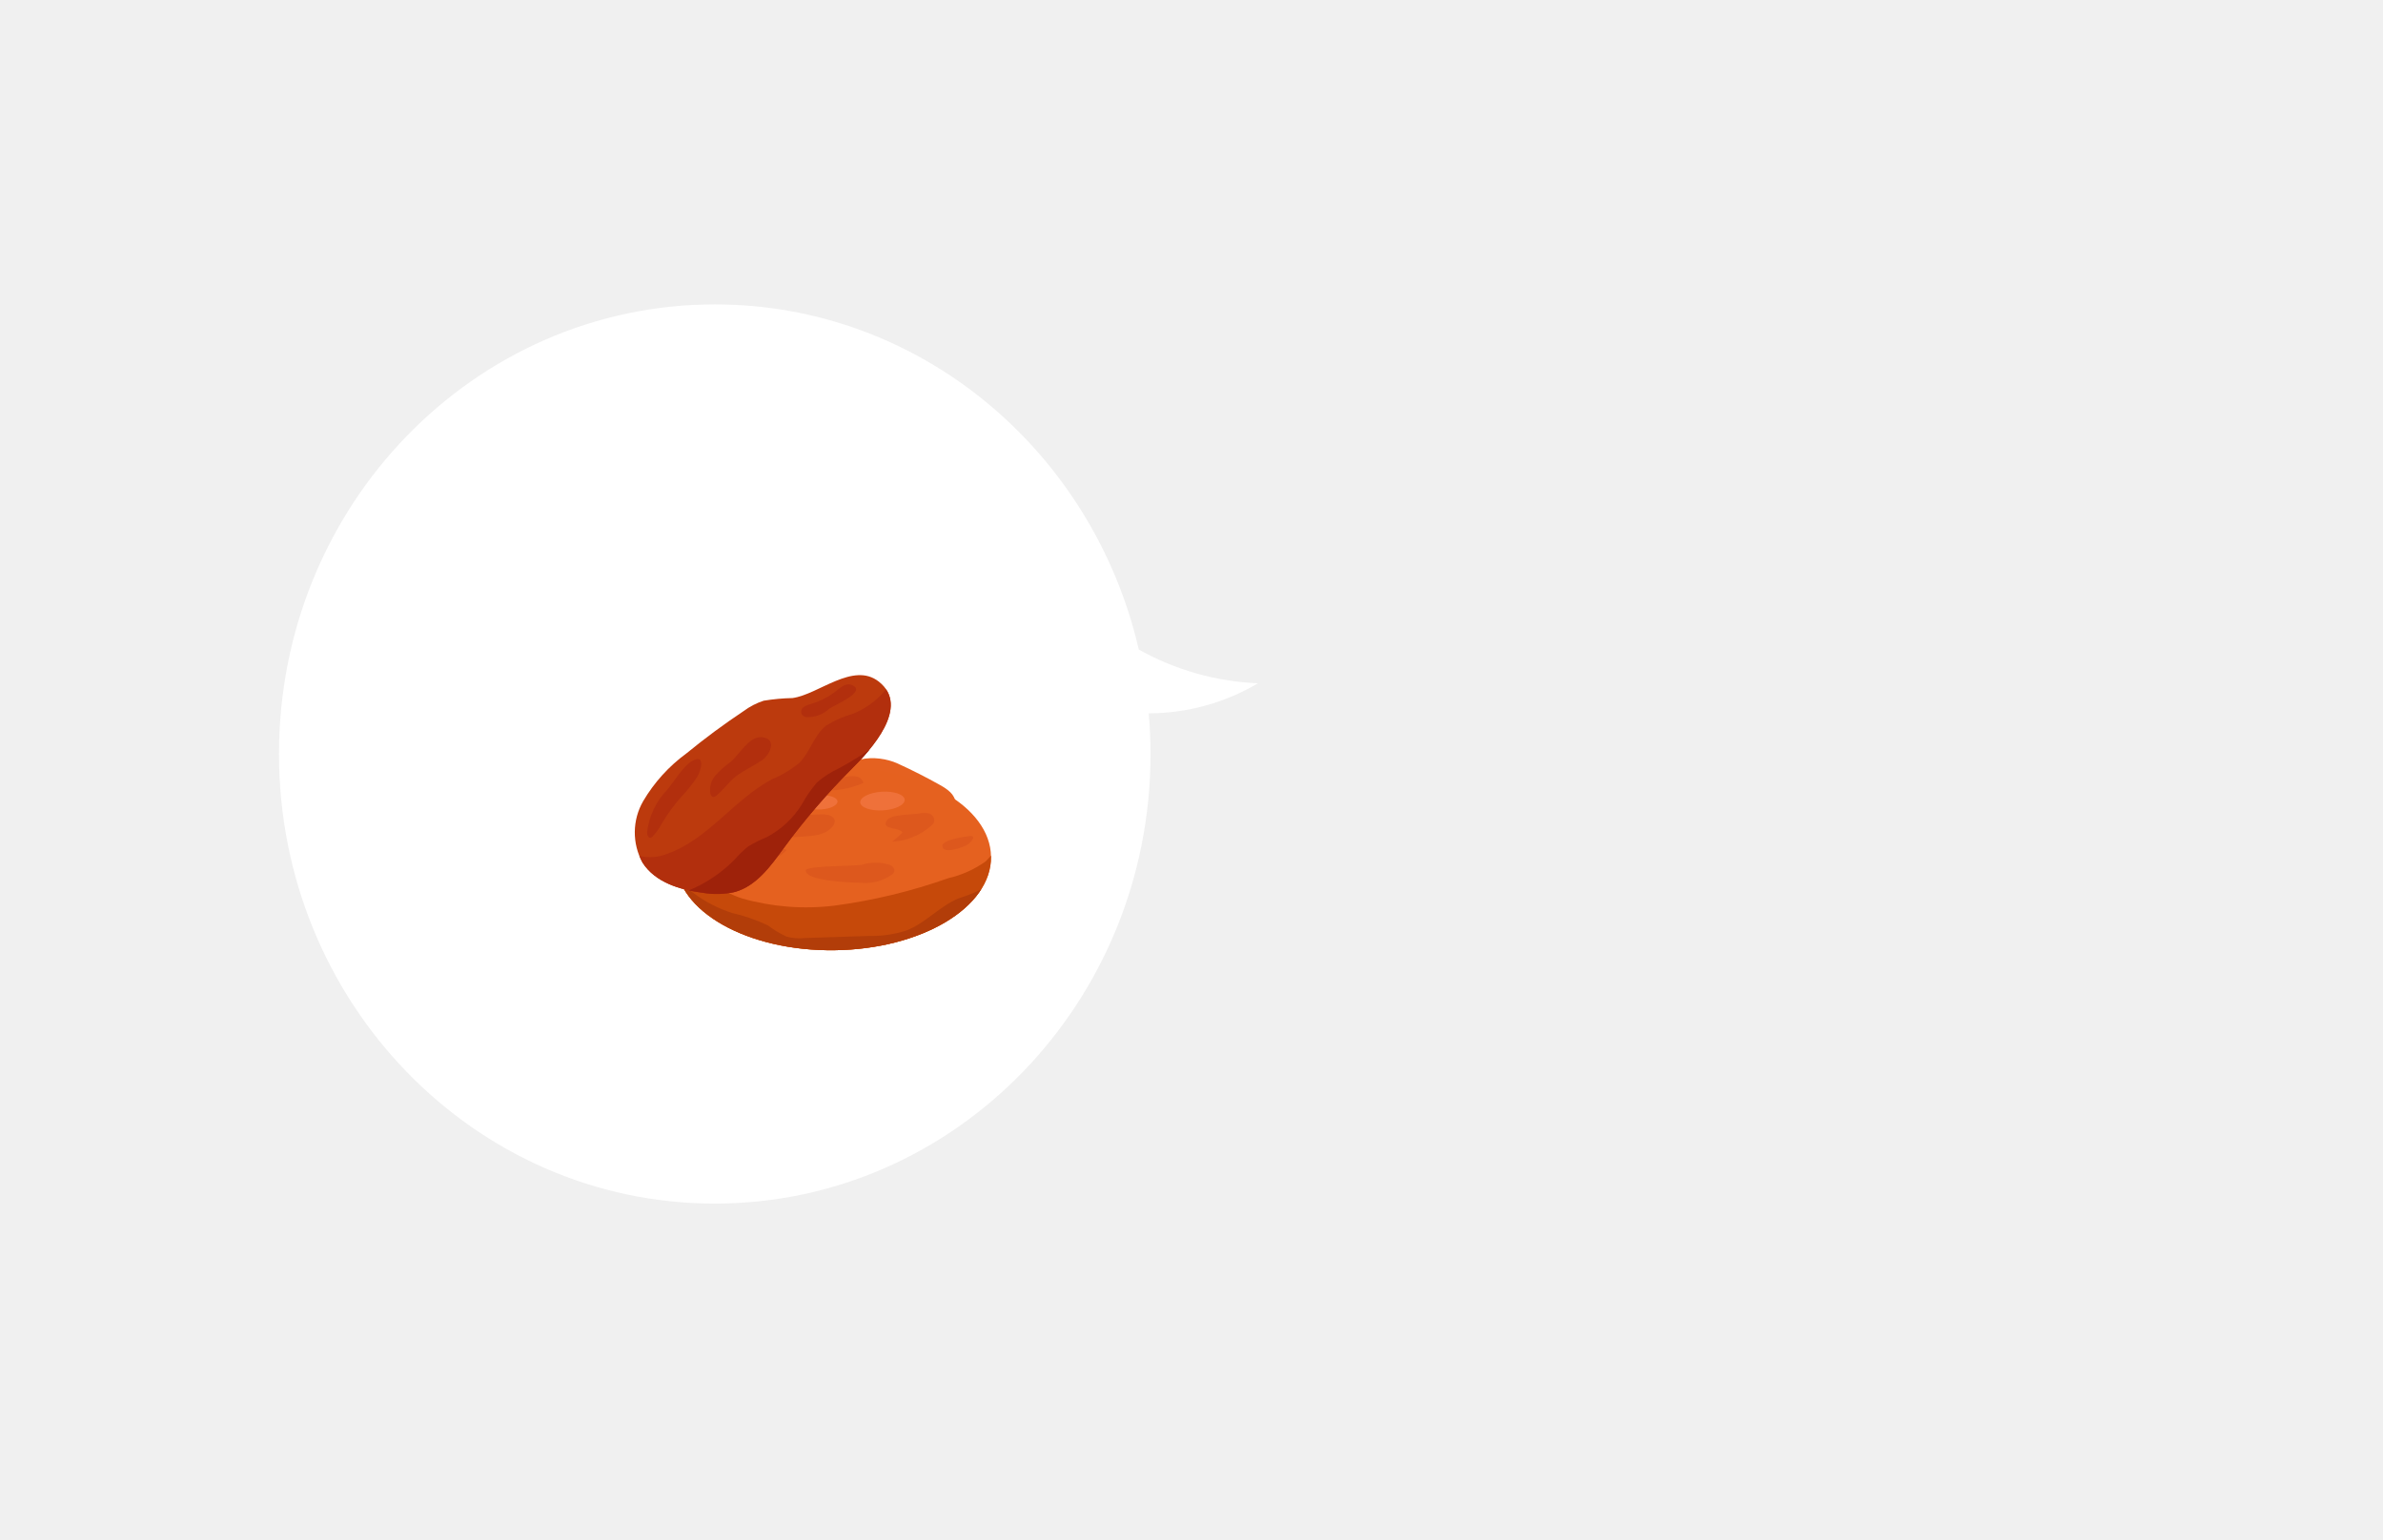
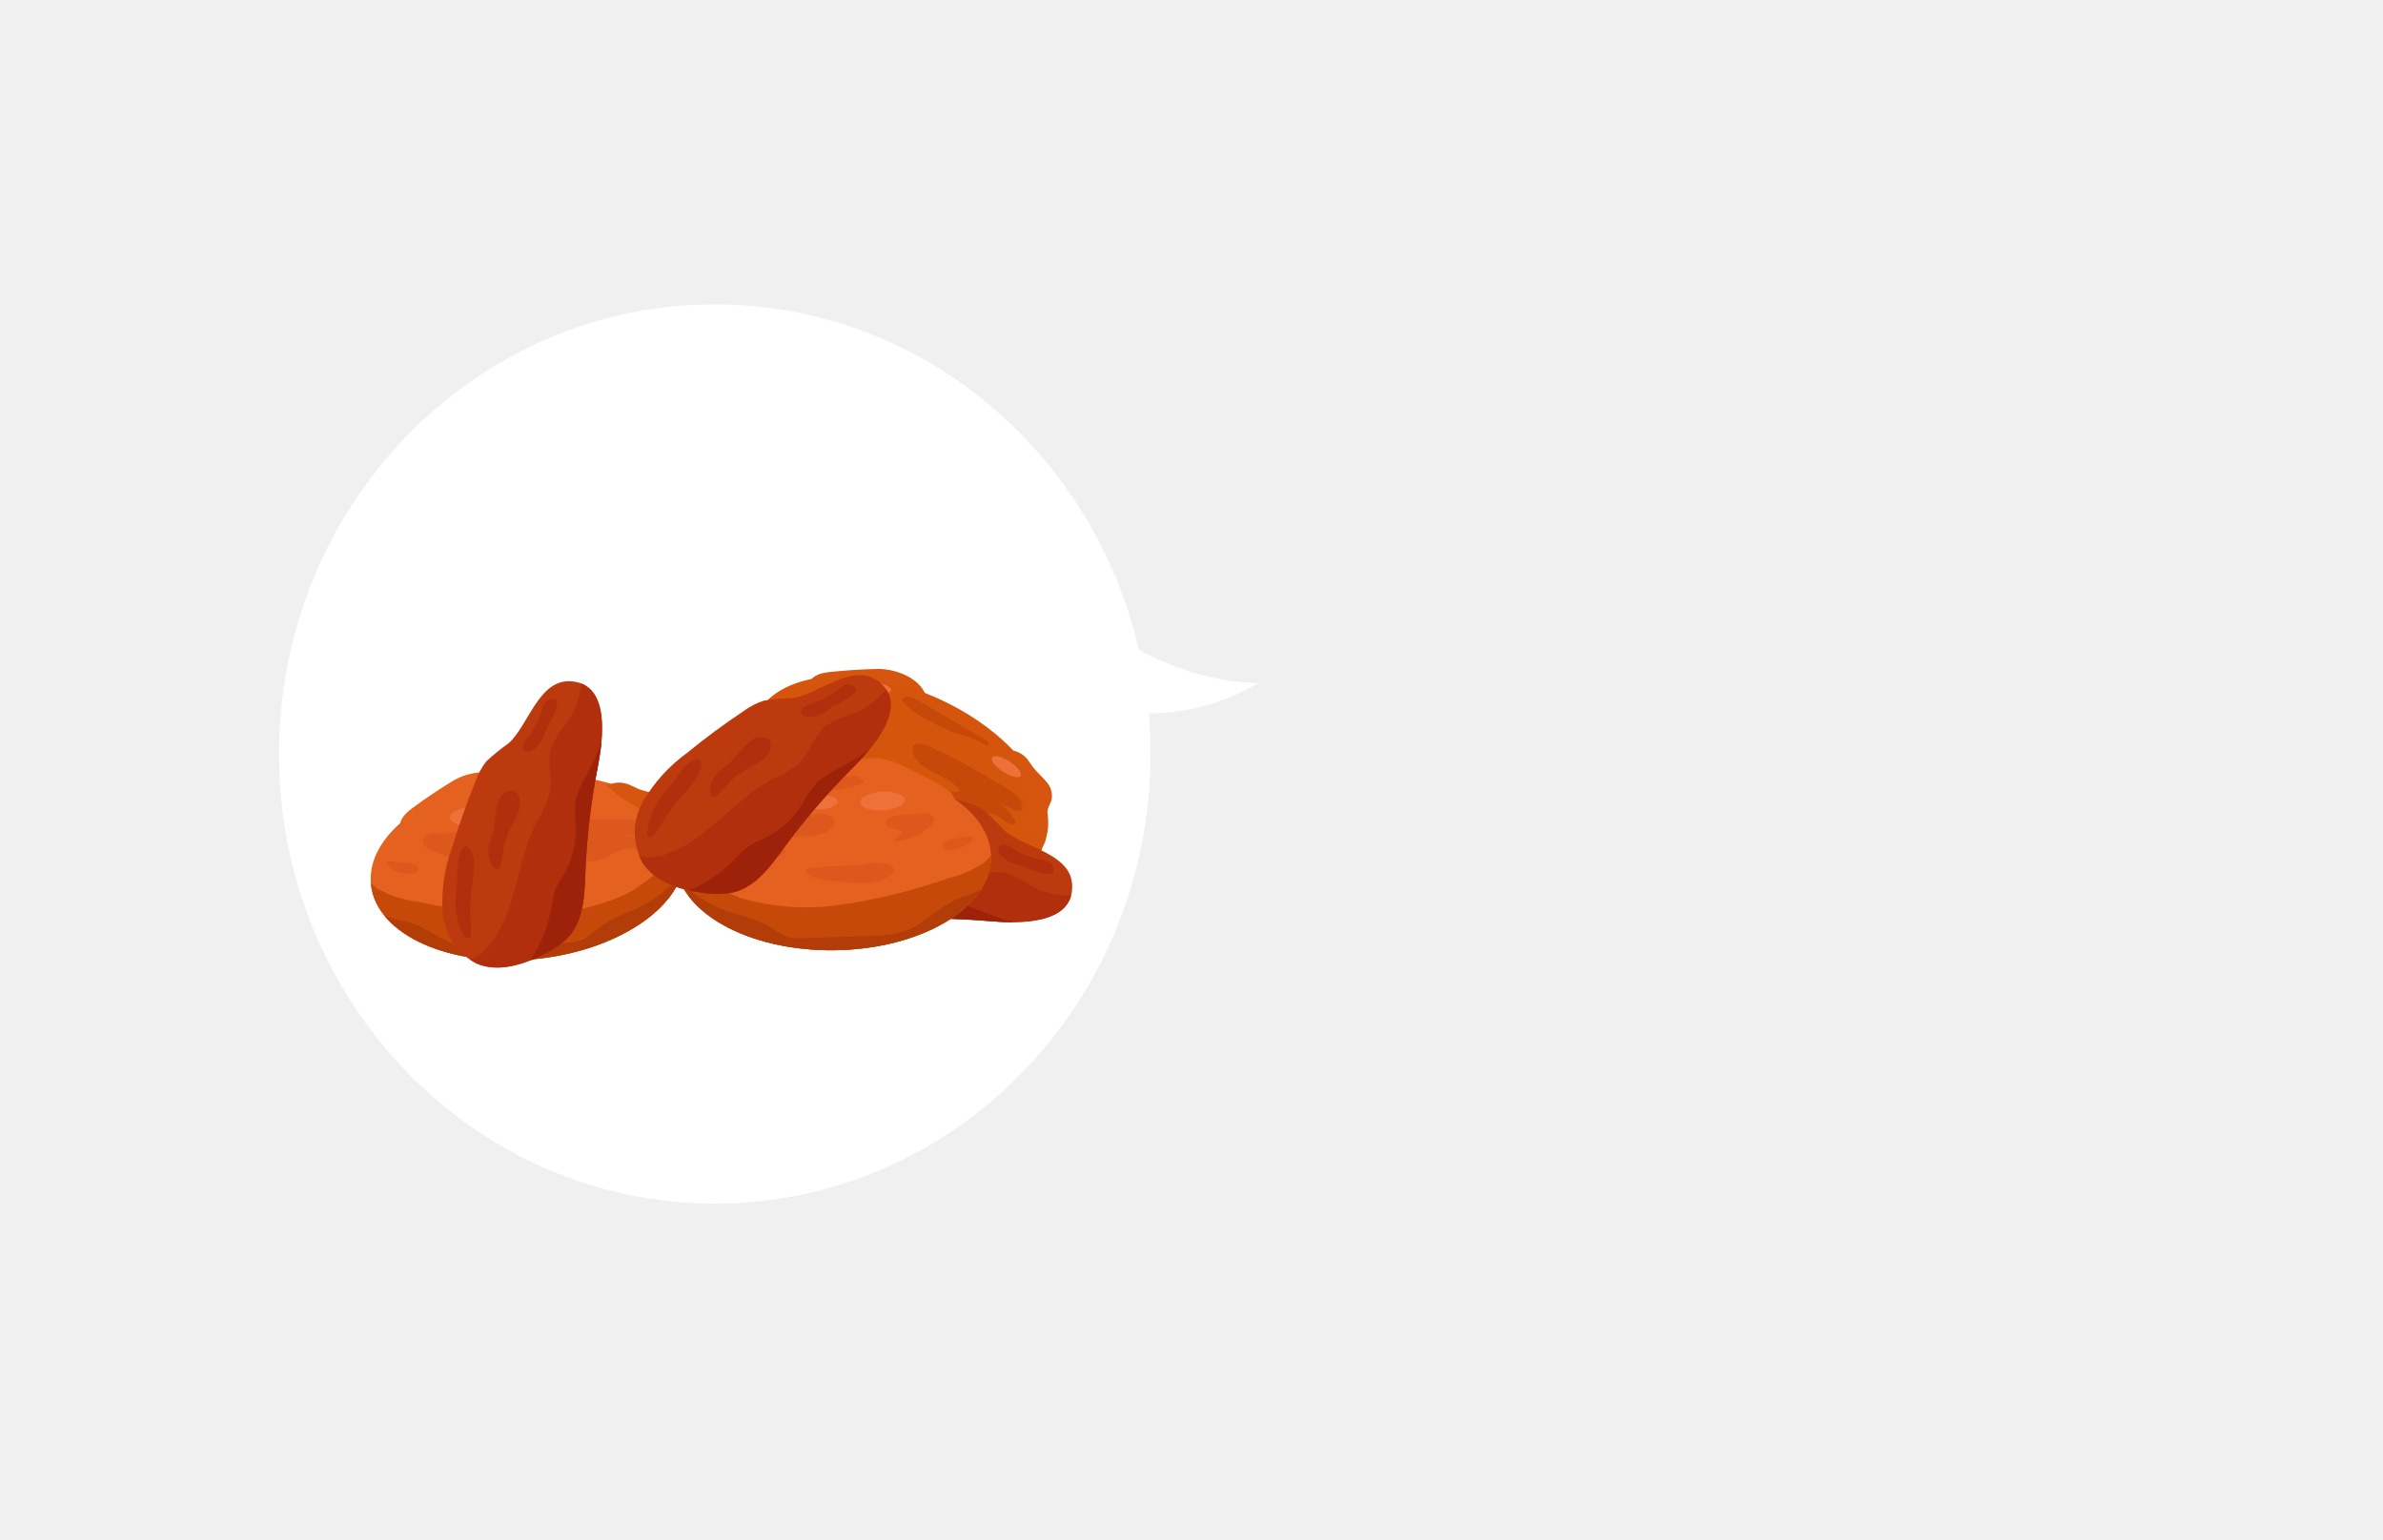
- <svg xmlns="http://www.w3.org/2000/svg" id="_33" data-name="33" viewBox="0 0 260 168">
+ <svg xmlns="http://www.w3.org/2000/svg" id="_29" data-name="29" viewBox="0 0 260 168">
  <defs>
-     <style>.cls-1{fill:#fff;}.cls-2{fill:#e5611f;}.cls-3{fill:#bc3a0d;}.cls-4{fill:#b22f0d;}.cls-5{clip-path:url(#clip-path);}.cls-6{fill:#e56120;}.cls-7{clip-path:url(#clip-path-2);}.cls-8{fill:#c6490a;}.cls-9{fill:#dd581d;}.cls-10{fill:#b23d09;}.cls-11{fill:#d6550f;}.cls-12{fill:#ef713a;}.cls-13{clip-path:url(#clip-path-3);}.cls-14{clip-path:url(#clip-path-4);}.cls-15{fill:#9e220a;}</style>
+     <style>.cls-1{fill:#fff;}.cls-2{fill:#d6550d;}.cls-3{fill:#bc3a0d;}.cls-4{fill:#b22f0d;}.cls-5{fill:#e5611f;}.cls-6{clip-path:url(#clip-path);}.cls-7{fill:#d6550f;}.cls-8{clip-path:url(#clip-path-2);}.cls-9{fill:#c6490a;}.cls-10{fill:#b23d09;}.cls-11{fill:#ef713a;}.cls-12{clip-path:url(#clip-path-3);}.cls-13{clip-path:url(#clip-path-4);}.cls-14{fill:#9e220a;}.cls-15{fill:#e56120;}.cls-16{clip-path:url(#clip-path-5);}.cls-17{fill:#dd581d;}.cls-18{clip-path:url(#clip-path-6);}.cls-19{clip-path:url(#clip-path-7);}.cls-20{clip-path:url(#clip-path-8);}.cls-21{clip-path:url(#clip-path-9);}.cls-22{clip-path:url(#clip-path-10);}</style>
    <clipPath id="clip-path">
      <path class="cls-1" d="M78,33.22c22.46,0,41.27,16.07,46.25,37.67a29.09,29.09,0,0,0,13,3.68,23.58,23.58,0,0,1-11.92,3.28c.13,1.46.2,2.94.2,4.43,0,27.1-21.29,49.07-47.55,49.07s-47.54-22-47.54-49.07S51.72,33.22,78,33.22Z" />
    </clipPath>
    <clipPath id="clip-path-2">
-       <ellipse class="cls-2" cx="90.93" cy="93.7" rx="17.2" ry="10" transform="translate(-1.14 1.12) rotate(-0.7)" />
+       <ellipse class="cls-2" cx="98.13" cy="85.3" rx="10" ry="17.2" transform="translate(-19.69 140.29) rotate(-66.02)" />
    </clipPath>
    <clipPath id="clip-path-3">
+       <path class="cls-3" d="M107.93,100.52a75.32,75.32,0,0,0-11.44-.12c-2.45.16-5.11.39-7.14-1A8.73,8.73,0,0,1,87,96.82c-1.39-2.13-2.5-4.74-1.74-7.17a6.87,6.87,0,0,1,5.19-4.28,17.42,17.42,0,0,1,7,.26q3.83.72,7.58,1.8a7.62,7.62,0,0,1,2.26.94,22.54,22.54,0,0,1,2.25,2.23c2.11,1.91,7.32,2.49,7.44,6C117.16,101.08,110.74,100.76,107.93,100.52Z" />
+     </clipPath>
+     <clipPath id="clip-path-4">
+       <path class="cls-4" d="M87.12,85.14a2.46,2.46,0,0,0-1.77,3,5,5,0,0,0,2.51,2.93c4,2.35,9.18,1.73,13.52,3.46a11.79,11.79,0,0,0,3.27,1.1c1.67.14,3.35-.74,5-.39a11.33,11.33,0,0,1,2.8,1.41,9,9,0,0,0,7,.68c-.57,1.61-1.21,3.31-2.57,4.33a7.06,7.06,0,0,1-2.59,1.08c-4.91,1.16-10,.14-15.1.06-2.82,0-5.64.2-8.45,0a13.49,13.49,0,0,1-7.79-2.9,9.28,9.28,0,0,1-1.2-12.68A5.34,5.34,0,0,1,85.32,85" />
+     </clipPath>
+     <clipPath id="clip-path-5">
+       <ellipse class="cls-5" cx="90.93" cy="93.7" rx="17.2" ry="10" transform="translate(-1.14 1.12) rotate(-0.7)" />
+     </clipPath>
+     <clipPath id="clip-path-6">
+       <ellipse class="cls-5" cx="57.58" cy="94.69" rx="17.2" ry="10" transform="translate(-9.91 6.79) rotate(-6.21)" />
+     </clipPath>
+     <clipPath id="clip-path-7">
      <path class="cls-3" d="M93,83.83a75.21,75.21,0,0,0-7.46,8.68c-1.45,2-3,4.16-5.35,4.83a9,9,0,0,1-3.48.1c-2.52-.32-5.23-1.15-6.6-3.29a6.84,6.84,0,0,1,.07-6.73,17.36,17.36,0,0,1,4.7-5.19q3-2.46,6.27-4.64a7.59,7.59,0,0,1,2.17-1.12,22.09,22.09,0,0,1,3.15-.29c2.82-.38,6.62-4,9.42-1.79C99.36,77.13,95,81.84,93,83.83Z" />
    </clipPath>
-     <clipPath id="clip-path-4">
+     <clipPath id="clip-path-8">
      <path class="cls-4" d="M67.82,89.84A2.48,2.48,0,0,0,69,93.16a5,5,0,0,0,3.85,0c4.41-1.58,7.24-5.9,11.36-8.11a12.23,12.23,0,0,0,3-1.79c1.18-1.19,1.59-3,2.92-4.07A11,11,0,0,1,93,77.92,9,9,0,0,0,98,73c.86,1.47,1.75,3.06,1.65,4.76a7.06,7.06,0,0,1-.84,2.67c-2.27,4.51-6.36,7.78-9.68,11.6-1.85,2.12-3.48,4.44-5.48,6.43a13.51,13.51,0,0,1-7.23,4.08,9.28,9.28,0,0,1-10.48-7.25,5.35,5.35,0,0,1,.6-4.17" />
+     </clipPath>
+     <clipPath id="clip-path-9">
+       <path class="cls-3" d="M65.2,83.79a74.75,74.75,0,0,0-1.33,11.36c-.1,2.45-.15,5.12-1.74,7a8.8,8.8,0,0,1-2.82,2c-2.27,1.15-5,2-7.32,1a6.88,6.88,0,0,1-3.7-5.62,17.32,17.32,0,0,1,1-6.93q1.13-3.74,2.6-7.35a7.45,7.45,0,0,1,1.16-2.15,23.84,23.84,0,0,1,2.46-2c2.13-1.89,3.26-7,6.8-6.75C66.74,74.66,65.74,81,65.2,83.79Z" />
+     </clipPath>
+     <clipPath id="clip-path-10">
+       <path class="cls-4" d="M47.7,102.84a2.46,2.46,0,0,0,2.83,2.09,4.94,4.94,0,0,0,3.17-2.19c2.77-3.77,2.7-8.94,4.88-13.07A11.73,11.73,0,0,0,60,86.53c.32-1.64-.38-3.4.15-5a11,11,0,0,1,1.69-2.63A9,9,0,0,0,63.28,72a8.83,8.83,0,0,1,4,3,6.94,6.94,0,0,1,.8,2.69c.64,5-.92,10-1.54,15-.35,2.8-.4,5.63-.95,8.4a13.47,13.47,0,0,1-3.71,7.43,9.26,9.26,0,0,1-12.73-.15,5.36,5.36,0,0,1-1.84-3.8" />
    </clipPath>
  </defs>
  <path class="cls-1" d="M78,33.22c22.46,0,41.27,16.07,46.25,37.67a29.09,29.09,0,0,0,13,3.68,23.58,23.58,0,0,1-11.92,3.28c.13,1.46.2,2.94.2,4.43,0,27.1-21.29,49.07-47.55,49.07s-47.54-22-47.54-49.07S51.72,33.22,78,33.22Z" />
-   <g class="cls-5">
-     <path class="cls-6" d="M97.91,83.31q2.39,1.09,4.67,2.37c.77.44,1.62,1,1.66,1.92a9.54,9.54,0,0,1-4.86.54c-2-.22-4.09-.57-6.15-.79-1.14-.12-2.1-.42-1.92-1.75C91.72,82.39,95.67,82.3,97.91,83.31Z" />
-     <ellipse class="cls-2" cx="90.93" cy="93.7" rx="17.2" ry="10" transform="translate(-1.14 1.12) rotate(-0.7)" />
-     <g class="cls-7">
-       <path class="cls-8" d="M91,98.84a61.55,61.55,0,0,0,12.46-3A11.39,11.39,0,0,0,107.55,94a11.74,11.74,0,0,0,2.74-4.39,3.8,3.8,0,0,1,2.38,3.08,9.46,9.46,0,0,1-.46,4,40,40,0,0,1-4.71,10.53,6.48,6.48,0,0,1-2,2.2c-1.8,1.06-4.07.32-6.05-.35A75.06,75.06,0,0,0,75.1,105c-1.81,0-3.77,0-5.21-1.07-3.73-2.81-2-11.36,3.45-9.76,2.74.8,4.83,3,7.66,3.89A25.62,25.62,0,0,0,91,98.84Z" />
-       <path class="cls-9" d="M92.48,84.75a2.8,2.8,0,0,1,1,0,.94.94,0,0,1,.72.69,9.5,9.5,0,0,1-3.55.82,17.67,17.67,0,0,1-3.25.11c-.51,0-1-.13-1.53-.17a16.64,16.64,0,0,0-2.34.08c-.11,0,.26-.49.3-.51s.59-.08.79-.11c.87-.13,1.76-.21,2.64-.31Z" />
-       <path class="cls-9" d="M94,94.38a5.22,5.22,0,0,1,3.08,0c.27.13.56.38.5.68a.72.72,0,0,1-.25.37,5,5,0,0,1-3.55.9c-.82,0-6-.17-5.86-1.36C88,94.47,93.22,94.53,94,94.38Z" />
-       <path class="cls-9" d="M105.87,91.23c.11,0,.26,0,.29.12a.24.24,0,0,1,0,.18,1.92,1.92,0,0,1-.65.68c-.38.22-2.68,1.12-2.69.09C102.78,91.66,105.39,91.27,105.87,91.23Z" />
-       <path class="cls-9" d="M81.42,89.54a70.15,70.15,0,0,1,8.31-.67c.56,0,1.29.16,1.35.71a1,1,0,0,1-.31.7c-1.53,1.66-4.54.45-6.38,1.76l1.42.74a2.91,2.91,0,0,1-2.5,1c-1.22-.12-2.32-1-3.54-.91-.81.07-1.75.53-2.31,0a4.66,4.66,0,0,1,2.77-1.41c-.73,0-3.55.56-2.57-.79C78.34,89.72,80.38,89.67,81.42,89.54Z" />
-       <path class="cls-9" d="M100.23,88.79a2.28,2.28,0,0,1,1.16,0,.79.79,0,0,1,.53.92,1.14,1.14,0,0,1-.32.41,7,7,0,0,1-4.24,1.73,14.59,14.59,0,0,0,1.11-1c-.48-.65-2.31-.25-1.73-1.3C97.16,88.85,99.44,88.92,100.23,88.79Z" />
+   <g class="cls-6">
+     <path class="cls-7" d="M95.82,73q-2.61.06-5.22.33c-.88.1-1.9.31-2.28,1.11a9.45,9.45,0,0,0,4.24,2.41c2,.61,4,1.1,6,1.71,1.1.34,2.1.44,2.47-.85C101.87,74.61,98.28,73,95.82,73Z" />
+     <ellipse class="cls-2" cx="98.13" cy="85.3" rx="10" ry="17.2" transform="translate(-19.69 140.29) rotate(-66.02)" />
+     <g class="cls-8">
+       <path class="cls-9" d="M96,90a62.44,62.44,0,0,1-10.27-7.63,11.36,11.36,0,0,1-3-3.4A11.74,11.74,0,0,1,82,73.86a3.8,3.8,0,0,0-3.4,1.88,9.42,9.42,0,0,0-1.17,3.9,39.78,39.78,0,0,0,.16,11.53,6.41,6.41,0,0,0,1,2.81c1.23,1.69,3.61,1.91,5.69,2.06a75.34,75.34,0,0,1,24,5.9c1.66.71,3.46,1.51,5.21,1.08,4.53-1.11,6.35-9.64.69-10.34-2.83-.35-5.64.89-8.58.55A25.81,25.81,0,0,1,96,90Z" />
+       <path class="cls-9" d="M100.25,76.48a3,3,0,0,0-1-.41,1,1,0,0,0-.93.35,9.3,9.3,0,0,0,2.94,2.16A17.94,17.94,0,0,0,104.23,80c.49.16,1,.28,1.47.45a14.07,14.07,0,0,1,2.12,1c.1.06,0-.55-.07-.59s-.51-.3-.68-.41c-.76-.46-1.54-.88-2.31-1.33Z" />
+       <path class="cls-9" d="M95,84.71a5.2,5.2,0,0,0-2.82-1.24c-.3,0-.66.13-.73.43a.74.74,0,0,0,.08.43,5,5,0,0,0,2.91,2.23c.76.3,5.56,2.21,5.92,1.07C100.53,87.18,95.7,85.16,95,84.71Z" />
+       <path class="cls-9" d="M85.39,77.14c-.11,0-.25-.1-.32,0a.23.23,0,0,0,0,.18,1.85,1.85,0,0,0,.33.88c.25.36,2,2.09,2.43,1.15C88.05,78.75,85.81,77.37,85.39,77.14Z" />
+       <path class="cls-9" d="M108.51,85.25a71,71,0,0,0-7.36-3.91c-.52-.22-1.25-.36-1.53.13a1,1,0,0,0,0,.76c.75,2.13,4,2.21,5.16,4.14l-1.59.12a2.9,2.9,0,0,0,1.88,1.94c1.18.37,2.54,0,3.62.56.71.39,1.4,1.19,2.14.88a4.65,4.65,0,0,0-2-2.4c.66.3,3,1.92,2.68.3C111.27,86.63,109.42,85.78,108.51,85.25Z" />
+       <path class="cls-9" d="M91.53,77.13a2.19,2.19,0,0,0-1.07-.44.77.77,0,0,0-.85.63,1.13,1.13,0,0,0,.13.5A7,7,0,0,0,93,81.09a14.65,14.65,0,0,1-.65-1.32c.7-.4,2.22.69,2.11-.51C94.32,78.4,92.2,77.55,91.53,77.13Z" />
+       <path class="cls-10" d="M115.17,92.88a14.51,14.51,0,0,1-9.25,2.25,17.88,17.88,0,0,0-4.12-.3,11.13,11.13,0,0,1-2.35.3,5.62,5.62,0,0,1-1.85-.62l-6.37-3a12.9,12.9,0,0,1-3.5-2.14c-1.63-1.57-2.31-3.93-3.91-5.53a18.17,18.17,0,0,1-1.66-1.62c-.9-1.16-1.24-2.92-2.63-3.4a3.45,3.45,0,0,0-1.1,2.34L77.12,88.3a1.11,1.11,0,0,0,0,.6,1.14,1.14,0,0,0,.47.48c3,2,6.32,3.38,9.34,5.31,2.74,1.77,5.22,3.94,8,5.56a24,24,0,0,0,16.4,2.63,9.82,9.82,0,0,0,3.63-1.37,4.51,4.51,0,0,0,2-3.17,3,3,0,0,0-1.85-3.1" />
+     </g>
+     <path class="cls-7" d="M114,92l.24-3a3,3,0,0,1,.14-.85c.09-.29.27-.56.35-.85a2.27,2.27,0,0,0-.58-2c-.45-.56-1-1-1.45-1.58-.21-.29-.39-.6-.61-.87a2.8,2.8,0,0,0-2-1,11.71,11.71,0,0,0,1.45,3.38,4.68,4.68,0,0,1,.59,3.55,3.92,3.92,0,0,0-.36,1.18c0,.42.35.88.75.77" />
+     <ellipse class="cls-11" cx="110.12" cy="83.99" rx="0.66" ry="1.85" transform="matrix(0.54, -0.84, 0.84, 0.54, -20.22, 130.81)" />
+     <ellipse class="cls-11" cx="94.81" cy="75.29" rx="0.66" ry="1.85" transform="matrix(0.09, -1, 1, 0.09, 11.54, 163.17)" />
+     <path class="cls-3" d="M107.93,100.52a75.32,75.32,0,0,0-11.44-.12c-2.45.16-5.11.39-7.14-1A8.73,8.73,0,0,1,87,96.82c-1.39-2.13-2.5-4.74-1.74-7.17a6.87,6.87,0,0,1,5.19-4.28,17.42,17.42,0,0,1,7,.26q3.83.72,7.58,1.8a7.62,7.62,0,0,1,2.26.94,22.54,22.54,0,0,1,2.25,2.23c2.11,1.91,7.32,2.49,7.44,6C117.16,101.08,110.74,100.76,107.93,100.52Z" />
+     <g class="cls-12">
+       <path class="cls-4" d="M87.12,85.14a2.46,2.46,0,0,0-1.77,3,5,5,0,0,0,2.51,2.93c4,2.35,9.18,1.73,13.52,3.46a11.79,11.79,0,0,0,3.27,1.1c1.67.14,3.35-.74,5-.39a11.33,11.33,0,0,1,2.8,1.41,9,9,0,0,0,7,.68c-.57,1.61-1.21,3.31-2.57,4.33a7.06,7.06,0,0,1-2.59,1.08c-4.91,1.16-10,.14-15.1.06-2.82,0-5.64.2-8.45,0a13.49,13.49,0,0,1-7.79-2.9,9.28,9.28,0,0,1-1.2-12.68A5.34,5.34,0,0,1,85.32,85" />
+       <g class="cls-13">
+         <path class="cls-14" d="M78.72,86.44A15.18,15.18,0,0,0,92,97.12a10.64,10.64,0,0,1,2.11.22,14.22,14.22,0,0,1,2,.88,9.94,9.94,0,0,0,5.18.63,13.7,13.7,0,0,1,2.92-.28,10.4,10.4,0,0,1,2.75.84,33.13,33.13,0,0,0,10.58,2.33,10,10,0,0,1-7.14,2.38,66.15,66.15,0,0,1-7.65-1c-6.39-.85-12.88.05-19.25,1.07a23.22,23.22,0,0,1-6.43.44A3.37,3.37,0,0,1,75,103.8a3.78,3.78,0,0,1-.78-2.35,37.51,37.51,0,0,1,.69-10.88c.1-.49.29-1,.77-1.17a1.21,1.21,0,0,1,.89.22,5.49,5.49,0,0,1,1.87,1.84" />
+       </g>
+       <path class="cls-4" d="M102.17,92.43c-1.11-.31-2.15-.87-3.28-1.07-.92-.15-1.86-.07-2.77-.24A.46.46,0,0,1,95.8,91a.43.43,0,0,1,.08-.5,2.39,2.39,0,0,1,1.91-.84,11.06,11.06,0,0,1,2.13.31c1.17.22,3.41-.25,4.21.8C105.22,92.17,103.3,92.74,102.17,92.43Z" />
+       <path class="cls-4" d="M111.3,94.43A3.47,3.47,0,0,1,109,93.09a.77.77,0,0,1-.08-.59.64.64,0,0,1,.74-.33,2.14,2.14,0,0,1,.78.4A8.28,8.28,0,0,0,113,93.68c.69.18,1.67.17,1.9,1C115.31,96.35,112,94.63,111.3,94.43Z" />
+       <path class="cls-4" d="M96.35,88.18a14.36,14.36,0,0,1-2.86.06A19.12,19.12,0,0,0,90,88.5a7.08,7.08,0,0,1-1.71.16.46.46,0,0,1-.24-.08c-.23-.17,0-.53.21-.7a8,8,0,0,1,4.94-1.29c1.11,0,3.16-.35,4.18.06C98.85,87.25,97.13,88,96.35,88.18Z" />
+     </g>
+     <path class="cls-15" d="M97.91,83.31q2.39,1.09,4.67,2.37c.77.44,1.62,1,1.66,1.92a9.54,9.54,0,0,1-4.86.54c-2-.22-4.09-.57-6.15-.79-1.14-.12-2.1-.42-1.92-1.75C91.72,82.39,95.67,82.3,97.91,83.31Z" />
+     <ellipse class="cls-5" cx="90.93" cy="93.7" rx="17.2" ry="10" transform="translate(-1.14 1.12) rotate(-0.7)" />
+     <g class="cls-16">
+       <path class="cls-9" d="M91,98.84a61.55,61.55,0,0,0,12.46-3A11.39,11.39,0,0,0,107.55,94a11.74,11.74,0,0,0,2.74-4.39,3.8,3.8,0,0,1,2.38,3.08,9.46,9.46,0,0,1-.46,4,40,40,0,0,1-4.71,10.53,6.48,6.48,0,0,1-2,2.2c-1.8,1.06-4.07.32-6.05-.35A75.06,75.06,0,0,0,75.1,105c-1.81,0-3.77,0-5.21-1.07-3.73-2.81-2-11.36,3.45-9.76,2.74.8,4.83,3,7.66,3.89A25.62,25.62,0,0,0,91,98.84Z" />
+       <path class="cls-17" d="M92.48,84.75a2.8,2.8,0,0,1,1,0,.94.94,0,0,1,.72.69,9.5,9.5,0,0,1-3.55.82,17.67,17.67,0,0,1-3.25.11c-.51,0-1-.13-1.53-.17a16.64,16.64,0,0,0-2.34.08c-.11,0,.26-.49.3-.51s.59-.08.79-.11c.87-.13,1.76-.21,2.64-.31Z" />
+       <path class="cls-17" d="M94,94.38a5.22,5.22,0,0,1,3.08,0c.27.13.56.38.5.68a.72.72,0,0,1-.25.37,5,5,0,0,1-3.55.9c-.82,0-6-.17-5.86-1.36C88,94.47,93.22,94.53,94,94.38Z" />
+       <path class="cls-17" d="M105.87,91.23c.11,0,.26,0,.29.12a.24.24,0,0,1,0,.18,1.92,1.92,0,0,1-.65.68c-.38.22-2.68,1.12-2.69.09C102.78,91.66,105.39,91.27,105.87,91.23Z" />
+       <path class="cls-17" d="M81.42,89.54a70.15,70.15,0,0,1,8.31-.67c.56,0,1.29.16,1.35.71a1,1,0,0,1-.31.7c-1.53,1.66-4.54.45-6.38,1.76l1.42.74a2.91,2.91,0,0,1-2.5,1c-1.22-.12-2.32-1-3.54-.91-.81.07-1.75.53-2.31,0a4.66,4.66,0,0,1,2.77-1.41c-.73,0-3.55.56-2.57-.79C78.34,89.72,80.38,89.67,81.42,89.54Z" />
+       <path class="cls-17" d="M100.23,88.79a2.28,2.28,0,0,1,1.16,0,.79.79,0,0,1,.53.92,1.14,1.14,0,0,1-.32.41,7,7,0,0,1-4.24,1.73,14.59,14.59,0,0,0,1.11-1c-.48-.65-2.31-.25-1.73-1.3C97.16,88.85,99.44,88.92,100.23,88.79Z" />
      <path class="cls-10" d="M72.28,93.92a14.54,14.54,0,0,0,7.61,5.72A18.63,18.63,0,0,1,83.8,101a10.85,10.85,0,0,0,2,1.21,5.31,5.31,0,0,0,2,.16l7-.23a12.36,12.36,0,0,0,4.06-.58c2.12-.8,3.67-2.69,5.78-3.54a18.16,18.16,0,0,0,2.16-.83c1.28-.71,2.29-2.19,3.75-2.08a3.45,3.45,0,0,1,.1,2.59l-1.62,7.06a1.15,1.15,0,0,1-.24.55,1.05,1.05,0,0,1-.62.26c-3.53.62-7.14.61-10.67,1.19-3.23.53-6.36,1.56-9.6,1.92a24,24,0,0,1-16.1-4.07A9.77,9.77,0,0,1,69,101.92a4.51,4.51,0,0,1-.63-3.73,3,3,0,0,1,2.93-2.12" />
    </g>
-     <path class="cls-11" d="M73.69,93.55l1-2.81a4,4,0,0,0,.21-.84c0-.3,0-.61,0-.92a2.29,2.29,0,0,1,1.31-1.59c.63-.33,1.34-.52,2-.88.31-.17.59-.39.91-.55a2.82,2.82,0,0,1,2.24-.12,11.7,11.7,0,0,1-2.67,2.53,4.74,4.74,0,0,0-1.94,3,3.91,3.91,0,0,1-.13,1.23c-.16.38-.67.66-1,.41" />
-     <ellipse class="cls-12" cx="96.28" cy="87.42" rx="2.43" ry="1.02" transform="translate(-5.1 5.97) rotate(-3.46)" />
-     <ellipse class="cls-12" cx="89.54" cy="87.57" rx="1.84" ry="0.77" transform="translate(-5.12 5.56) rotate(-3.46)" />
+     <path class="cls-7" d="M73.69,93.55l1-2.81a4,4,0,0,0,.21-.84c0-.3,0-.61,0-.92a2.29,2.29,0,0,1,1.31-1.59c.63-.33,1.34-.52,2-.88.31-.17.59-.39.91-.55a2.82,2.82,0,0,1,2.24-.12,11.7,11.7,0,0,1-2.67,2.53,4.74,4.74,0,0,0-1.94,3,3.91,3.91,0,0,1-.13,1.23c-.16.38-.67.66-1,.41" />
+     <ellipse class="cls-11" cx="96.28" cy="87.42" rx="2.43" ry="1.02" transform="translate(-5.1 5.97) rotate(-3.46)" />
+     <ellipse class="cls-11" cx="89.54" cy="87.57" rx="1.84" ry="0.77" transform="translate(-5.12 5.56) rotate(-3.46)" />
+     <path class="cls-15" d="M49.41,85.22c-1.49.91-2.95,1.88-4.35,2.92-.71.52-1.49,1.21-1.42,2.1a9.54,9.54,0,0,0,4.89,0c2-.47,4-1.06,6-1.52,1.12-.26,2-.68,1.71-2C55.44,83.56,51.51,83.94,49.41,85.22Z" />
+     <ellipse class="cls-5" cx="57.58" cy="94.69" rx="17.2" ry="10" transform="translate(-9.91 6.79) rotate(-6.21)" />
+     <g class="cls-18">
+       <path class="cls-9" d="M58.12,99.81A62.77,62.77,0,0,1,45.4,98.38a11.54,11.54,0,0,1-4.28-1.44,11.73,11.73,0,0,1-3.25-4,3.76,3.76,0,0,0-2,3.34,9.31,9.31,0,0,0,.94,3.95,39.74,39.74,0,0,0,6,9.88A6.25,6.25,0,0,0,45,112c1.91.84,4.08-.17,6-1.08a75.32,75.32,0,0,1,23.7-7c1.8-.22,3.75-.44,5-1.7,3.35-3.23.64-11.52-4.6-9.28-2.63,1.13-4.44,3.61-7.14,4.8A26,26,0,0,1,58.12,99.81Z" />
+       <path class="cls-17" d="M55,86a3,3,0,0,0-1,.14,1,1,0,0,0-.64.77,9.44,9.44,0,0,0,3.63.38A17.5,17.5,0,0,0,60.17,87c.5-.11,1-.26,1.5-.36a16.53,16.53,0,0,1,2.33-.2c.11,0-.32-.45-.36-.48s-.59,0-.79,0c-.89,0-1.78,0-2.66,0Z" />
+       <path class="cls-17" d="M54.59,95.74a5.19,5.19,0,0,0-3.06.34c-.26.16-.51.45-.41.74a.64.64,0,0,0,.28.33,4.9,4.9,0,0,0,3.64.46c.81-.12,5.92-.88,5.66-2C60.6,95.1,55.41,95.79,54.59,95.74Z" />
+       <path class="cls-17" d="M42.46,94c-.11,0-.26,0-.28.15a.27.27,0,0,0,.06.17A1.88,1.88,0,0,0,43,95c.39.18,2.79.79,2.67-.23C45.58,94.09,42.94,94,42.46,94Z" />
+       <path class="cls-17" d="M66.53,89.42a68.09,68.09,0,0,0-8.33.33c-.56.06-1.27.31-1.25.87a.93.93,0,0,0,.38.66c1.72,1.46,4.57-.11,6.54,1l-1.31.91a2.87,2.87,0,0,0,2.61.73c1.19-.27,2.18-1.29,3.4-1.33.81,0,1.81.32,2.29-.32a4.64,4.64,0,0,0-2.92-1.07c.72-.08,3.59.13,2.46-1.09C69.61,89.22,67.58,89.42,66.53,89.42Z" />
+       <path class="cls-17" d="M47.76,90.94a2.25,2.25,0,0,0-1.15.16.79.79,0,0,0-.41,1,1,1,0,0,0,.37.37A6.93,6.93,0,0,0,51,93.64a14.39,14.39,0,0,1-1.23-.8c.4-.7,2.27-.53,1.57-1.5C50.82,90.63,48.56,91,47.76,90.94Z" />
+       <path class="cls-10" d="M76.12,92.66a14.45,14.45,0,0,1-6.86,6.6,18.3,18.3,0,0,0-3.72,1.81,11.36,11.36,0,0,1-1.88,1.45,5.61,5.61,0,0,1-1.91.39l-7,.62a12.53,12.53,0,0,1-4.1-.09c-2.2-.54-4-2.23-6.16-2.82a19,19,0,0,1-2.25-.56c-1.36-.55-2.54-1.9-4-1.62a3.46,3.46,0,0,0,.21,2.59l2.46,6.81a1,1,0,0,0,.3.52,1.05,1.05,0,0,0,.65.18c3.57.19,7.16-.26,10.74-.1,3.26.14,6.5.78,9.76.74a23.92,23.92,0,0,0,15.49-6,9.83,9.83,0,0,0,2.45-3,4.51,4.51,0,0,0,.17-3.78,3,3,0,0,0-3.16-1.74" />
+     </g>
+     <path class="cls-7" d="M74.69,92.47,73.4,89.79a3.37,3.37,0,0,1-.3-.8c-.07-.31,0-.62-.12-.92a2.31,2.31,0,0,0-1.5-1.42c-.67-.25-1.39-.35-2-.63-.33-.14-.64-.33-1-.45a2.82,2.82,0,0,0-2.24.16,11.92,11.92,0,0,0,3,2.19,4.68,4.68,0,0,1,2.3,2.77,4,4,0,0,0,.27,1.2c.21.36.75.58,1,.29" />
+     <ellipse class="cls-11" cx="51.52" cy="89.1" rx="2.43" ry="1.02" transform="translate(-5.28 3.27) rotate(-3.46)" />
+     <ellipse class="cls-11" cx="58.22" cy="88.44" rx="1.84" ry="0.77" transform="translate(-5.23 3.67) rotate(-3.46)" />
    <path class="cls-3" d="M93,83.83a75.21,75.21,0,0,0-7.46,8.68c-1.45,2-3,4.16-5.35,4.83a9,9,0,0,1-3.48.1c-2.52-.32-5.23-1.15-6.6-3.29a6.84,6.84,0,0,1,.07-6.73,17.36,17.36,0,0,1,4.7-5.19q3-2.46,6.27-4.64a7.59,7.59,0,0,1,2.17-1.12,22.09,22.09,0,0,1,3.15-.29c2.82-.38,6.62-4,9.42-1.79C99.36,77.13,95,81.84,93,83.83Z" />
-     <g class="cls-13">
+     <g class="cls-19">
      <path class="cls-4" d="M67.82,89.84A2.48,2.48,0,0,0,69,93.16a5,5,0,0,0,3.85,0c4.41-1.58,7.24-5.9,11.36-8.11a12.23,12.23,0,0,0,3-1.79c1.18-1.19,1.59-3,2.92-4.07A11,11,0,0,1,93,77.92,9,9,0,0,0,98,73c.86,1.47,1.75,3.06,1.65,4.76a7.06,7.06,0,0,1-.84,2.67c-2.27,4.51-6.36,7.78-9.68,11.6-1.85,2.12-3.48,4.44-5.48,6.43a13.51,13.51,0,0,1-7.23,4.08,9.28,9.28,0,0,1-10.48-7.25,5.35,5.35,0,0,1,.6-4.17" />
-       <g class="cls-14">
-         <path class="cls-15" d="M63.41,97.11a15.17,15.17,0,0,0,16.72-3.28,11.11,11.11,0,0,1,1.52-1.47,15.6,15.6,0,0,1,2-1,9.87,9.87,0,0,0,3.82-3.55,13.93,13.93,0,0,1,1.66-2.41,9.92,9.92,0,0,1,2.42-1.56,33.44,33.44,0,0,0,8.59-6.59,10,10,0,0,1-2.77,7,65.44,65.44,0,0,1-5.69,5.21c-4.76,4.35-8.26,9.89-11.58,15.42a23.56,23.56,0,0,1-3.8,5.2,3.43,3.43,0,0,1-2,1.07,3.78,3.78,0,0,1-2.29-.92,37.58,37.58,0,0,1-7.89-7.53c-.3-.39-.61-.91-.4-1.35a1.23,1.23,0,0,1,.74-.53,5.44,5.44,0,0,1,2.62-.25" />
+       <g class="cls-20">
+         <path class="cls-14" d="M63.41,97.11a15.17,15.17,0,0,0,16.72-3.28,11.11,11.11,0,0,1,1.52-1.47,15.6,15.6,0,0,1,2-1,9.87,9.87,0,0,0,3.82-3.55,13.93,13.93,0,0,1,1.66-2.41,9.92,9.92,0,0,1,2.42-1.56,33.44,33.44,0,0,0,8.59-6.59,10,10,0,0,1-2.77,7,65.44,65.44,0,0,1-5.69,5.21c-4.76,4.35-8.26,9.89-11.58,15.42a23.56,23.56,0,0,1-3.8,5.2,3.43,3.43,0,0,1-2,1.07,3.78,3.78,0,0,1-2.29-.92,37.58,37.58,0,0,1-7.89-7.53c-.3-.39-.61-.91-.4-1.35a1.23,1.23,0,0,1,.74-.53,5.44,5.44,0,0,1,2.62-.25" />
      </g>
      <path class="cls-4" d="M83.09,83c-1,.66-2,1.09-2.93,1.83-.71.6-1.25,1.38-2,2a.49.49,0,0,1-.33.14c-.18,0-.29-.21-.33-.38a2.37,2.37,0,0,1,.59-2,10.48,10.48,0,0,1,1.61-1.43c.93-.75,2-2.77,3.32-2.71C84.86,80.53,84.06,82.36,83.09,83Z" />
      <path class="cls-4" d="M90.5,77.33a3.46,3.46,0,0,1-2.53.93.75.75,0,0,1-.5-.32.64.64,0,0,1,.22-.78,2.53,2.53,0,0,1,.81-.34A8.27,8.27,0,0,0,91,75.59c.58-.42,1.21-1.17,2-.81C94.56,75.5,91.13,76.9,90.5,77.33Z" />
      <path class="cls-4" d="M76.09,84.75A15.82,15.82,0,0,1,74.3,87a18.38,18.38,0,0,0-2.09,2.88,6.84,6.84,0,0,1-1,1.41.39.39,0,0,1-.21.13c-.28.06-.41-.33-.4-.61a8,8,0,0,1,2.19-4.61c.72-.85,1.78-2.64,2.74-3.16C77,82.23,76.49,84.05,76.09,84.75Z" />
    </g>
+     <path class="cls-3" d="M65.2,83.79a74.75,74.75,0,0,0-1.33,11.36c-.1,2.45-.15,5.12-1.74,7a8.8,8.8,0,0,1-2.82,2c-2.27,1.15-5,2-7.32,1a6.88,6.88,0,0,1-3.7-5.62,17.32,17.32,0,0,1,1-6.93q1.13-3.74,2.6-7.35a7.45,7.45,0,0,1,1.16-2.15,23.84,23.84,0,0,1,2.46-2c2.13-1.89,3.26-7,6.8-6.75C66.74,74.66,65.74,81,65.2,83.79Z" />
+     <g class="cls-21">
+       <path class="cls-4" d="M47.7,102.84a2.46,2.46,0,0,0,2.83,2.09,4.94,4.94,0,0,0,3.17-2.19c2.77-3.77,2.7-8.94,4.88-13.07A11.73,11.73,0,0,0,60,86.53c.32-1.64-.38-3.4.15-5a11,11,0,0,1,1.69-2.63A9,9,0,0,0,63.28,72a8.83,8.83,0,0,1,4,3,6.94,6.94,0,0,1,.8,2.69c.64,5-.92,10-1.54,15-.35,2.8-.4,5.63-.95,8.4a13.47,13.47,0,0,1-3.71,7.43,9.26,9.26,0,0,1-12.73-.15,5.36,5.36,0,0,1-1.84-3.8" />
+       <g class="cls-22">
+         <path class="cls-14" d="M48.11,111.33a15.14,15.14,0,0,0,12-12.07,11.22,11.22,0,0,1,.44-2.07,17,17,0,0,1,1.09-2,9.84,9.84,0,0,0,1.19-5.08,13,13,0,0,1,0-2.93A10.07,10.07,0,0,1,64,84.59a33.43,33.43,0,0,0,3.44-10.28,10,10,0,0,1,1.61,7.35,64.92,64.92,0,0,1-1.8,7.5c-1.52,6.27-1.31,12.82-1,19.26a23.52,23.52,0,0,1-.25,6.44,3.38,3.38,0,0,1-1.06,2,3.79,3.79,0,0,1-2.42.52,37.47,37.47,0,0,1-10.75-1.83c-.47-.16-1-.41-1.08-.9a1.24,1.24,0,0,1,.31-.85,5.44,5.44,0,0,1,2-1.68" />
+       </g>
+       <path class="cls-4" d="M56.54,88.65c-.42,1.07-1.09,2-1.4,3.15-.25.9-.27,1.84-.53,2.73a.5.5,0,0,1-.19.31c-.16.09-.36,0-.49-.14a2.37,2.37,0,0,1-.63-2,10.86,10.86,0,0,1,.53-2.09c.35-1.14.11-3.42,1.25-4.1C56.61,85.59,57,87.56,56.54,88.65Z" />
+       <path class="cls-4" d="M59.51,79.79A3.5,3.5,0,0,1,57.92,82a.76.76,0,0,1-.59,0,.64.64,0,0,1-.25-.77,2.06,2.06,0,0,1,.48-.73,8.23,8.23,0,0,0,1.37-2.43c.25-.66.35-1.64,1.2-1.78C61.84,76,59.78,79.07,59.51,79.79Z" />
+       <path class="cls-4" d="M51.7,94a14.37,14.37,0,0,1-.24,2.85,19.17,19.17,0,0,0-.12,3.55,7.07,7.07,0,0,1,0,1.72.48.48,0,0,1-.1.23c-.2.2-.53,0-.68-.28a8,8,0,0,1-.76-5c.12-1.11,0-3.19.5-4.15C51,91.41,51.64,93.2,51.7,94Z" />
+     </g>
  </g>
</svg>
